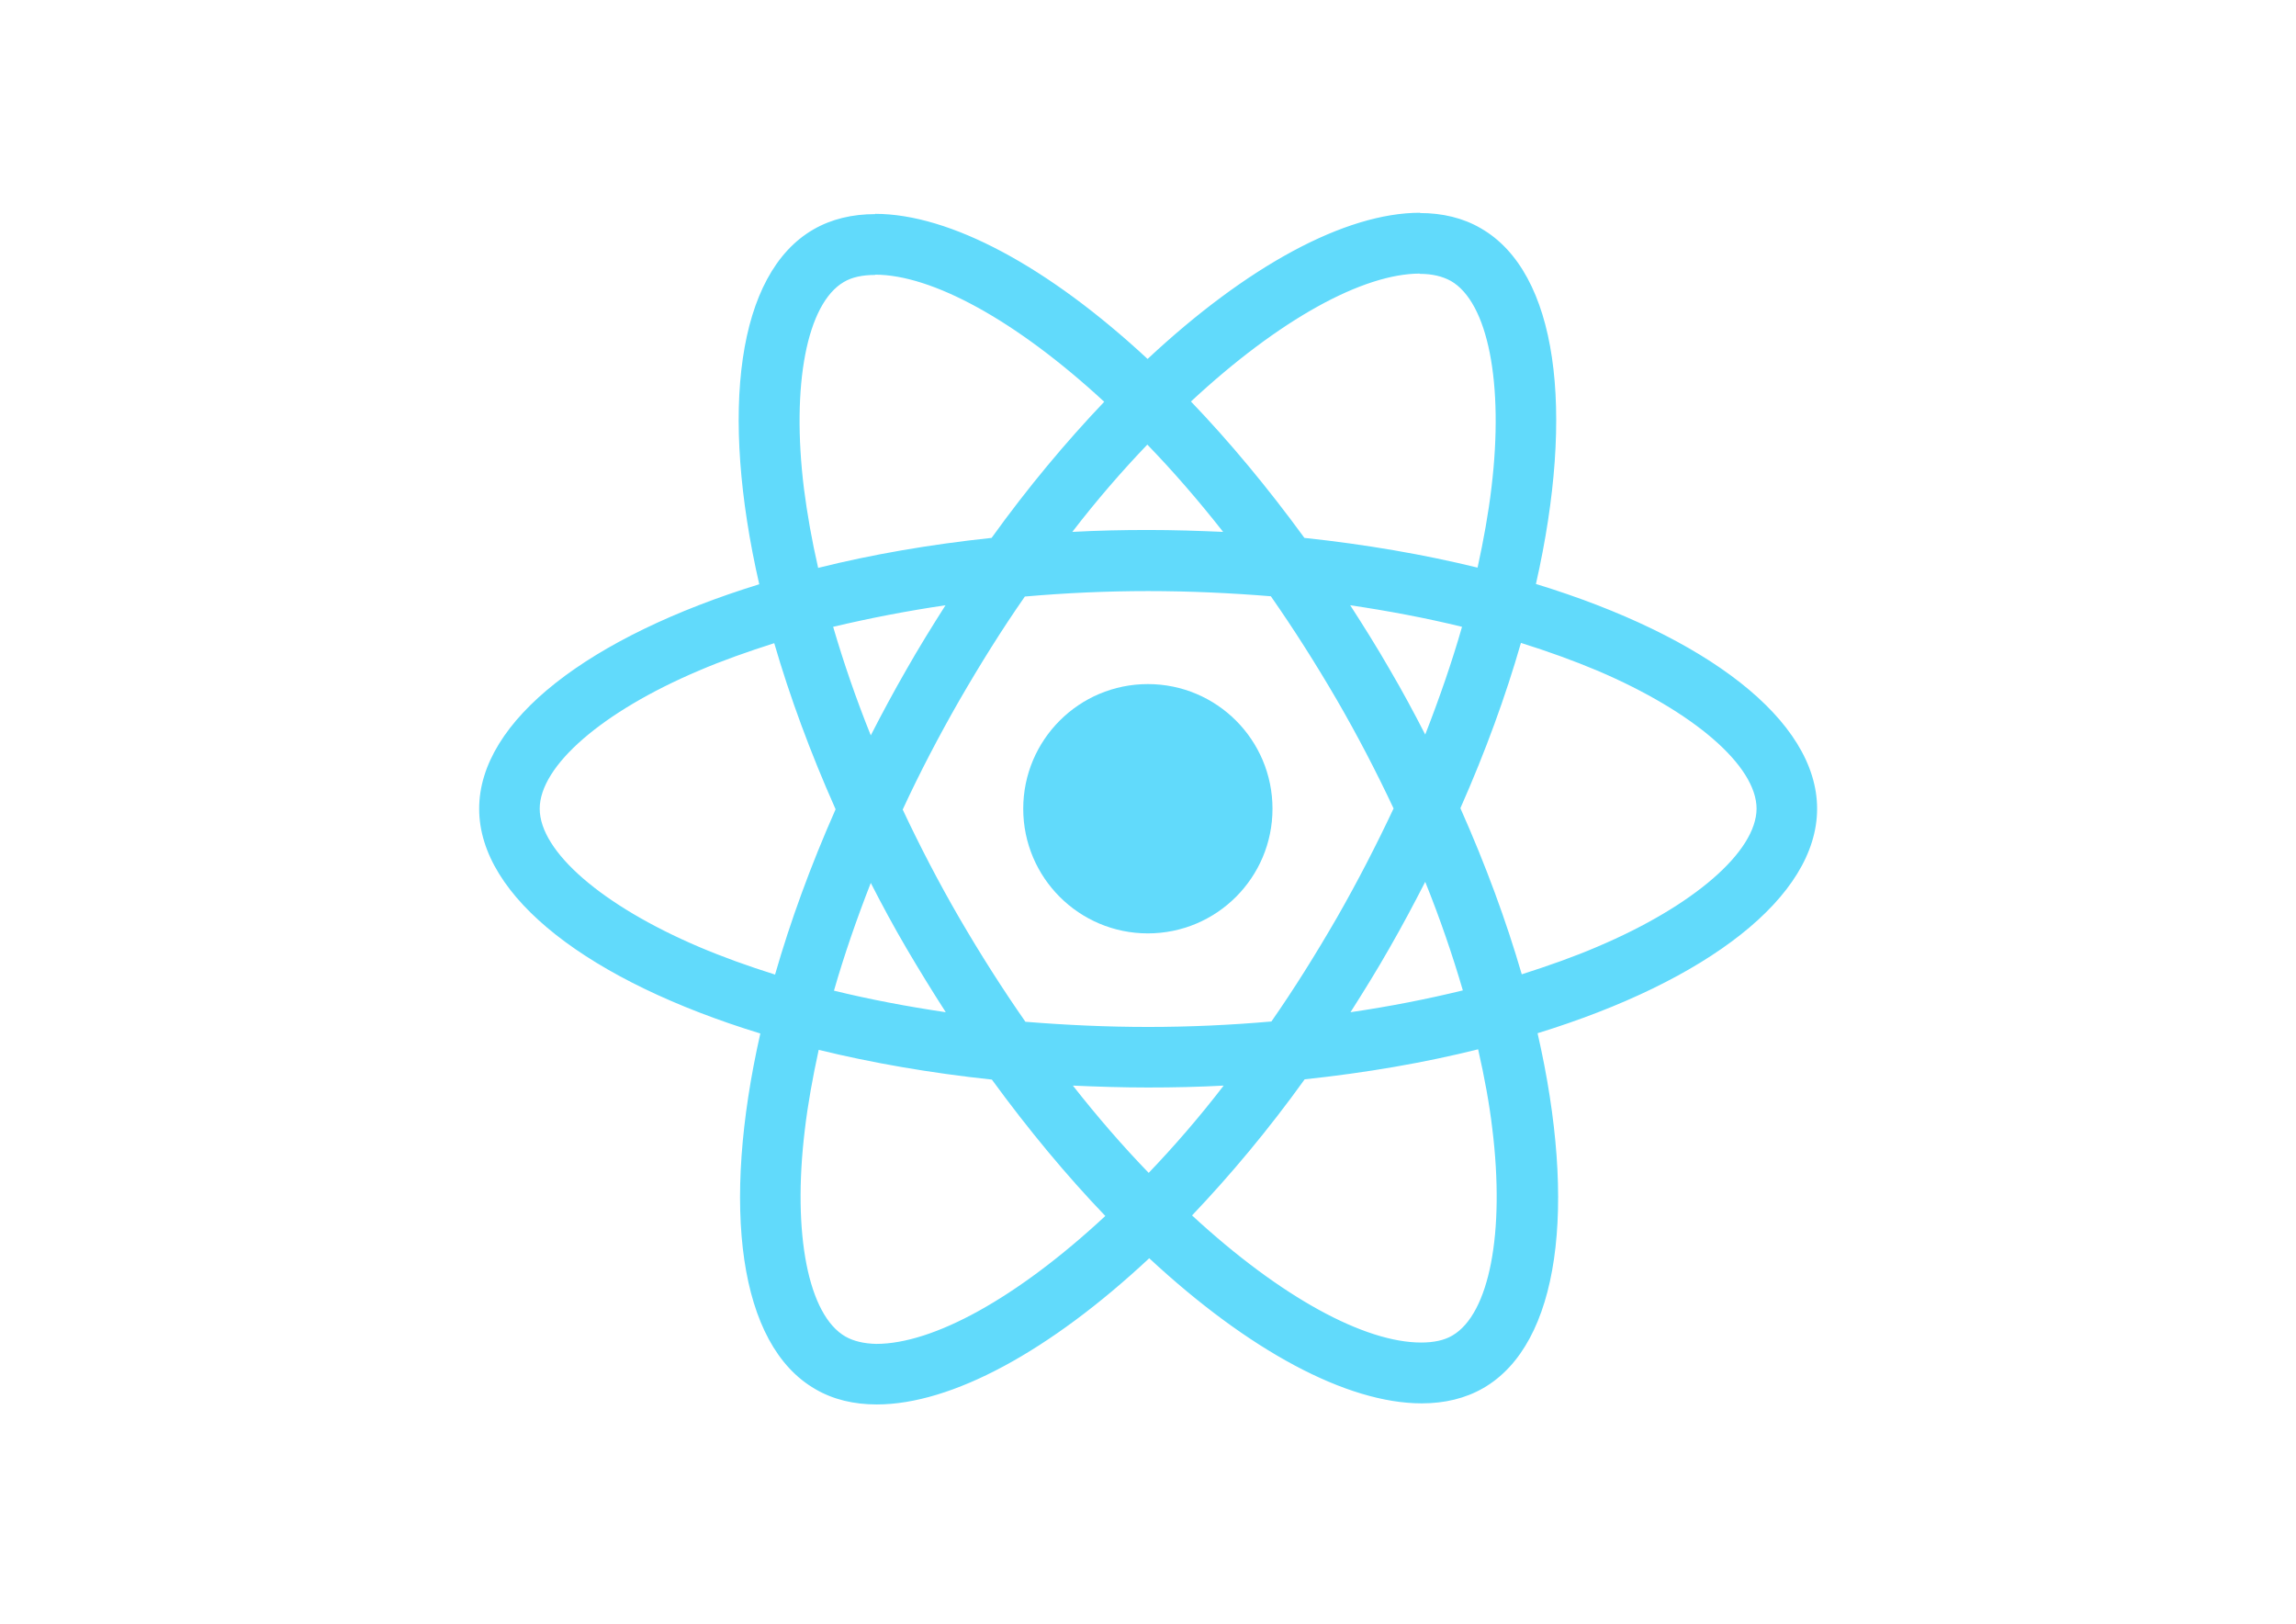
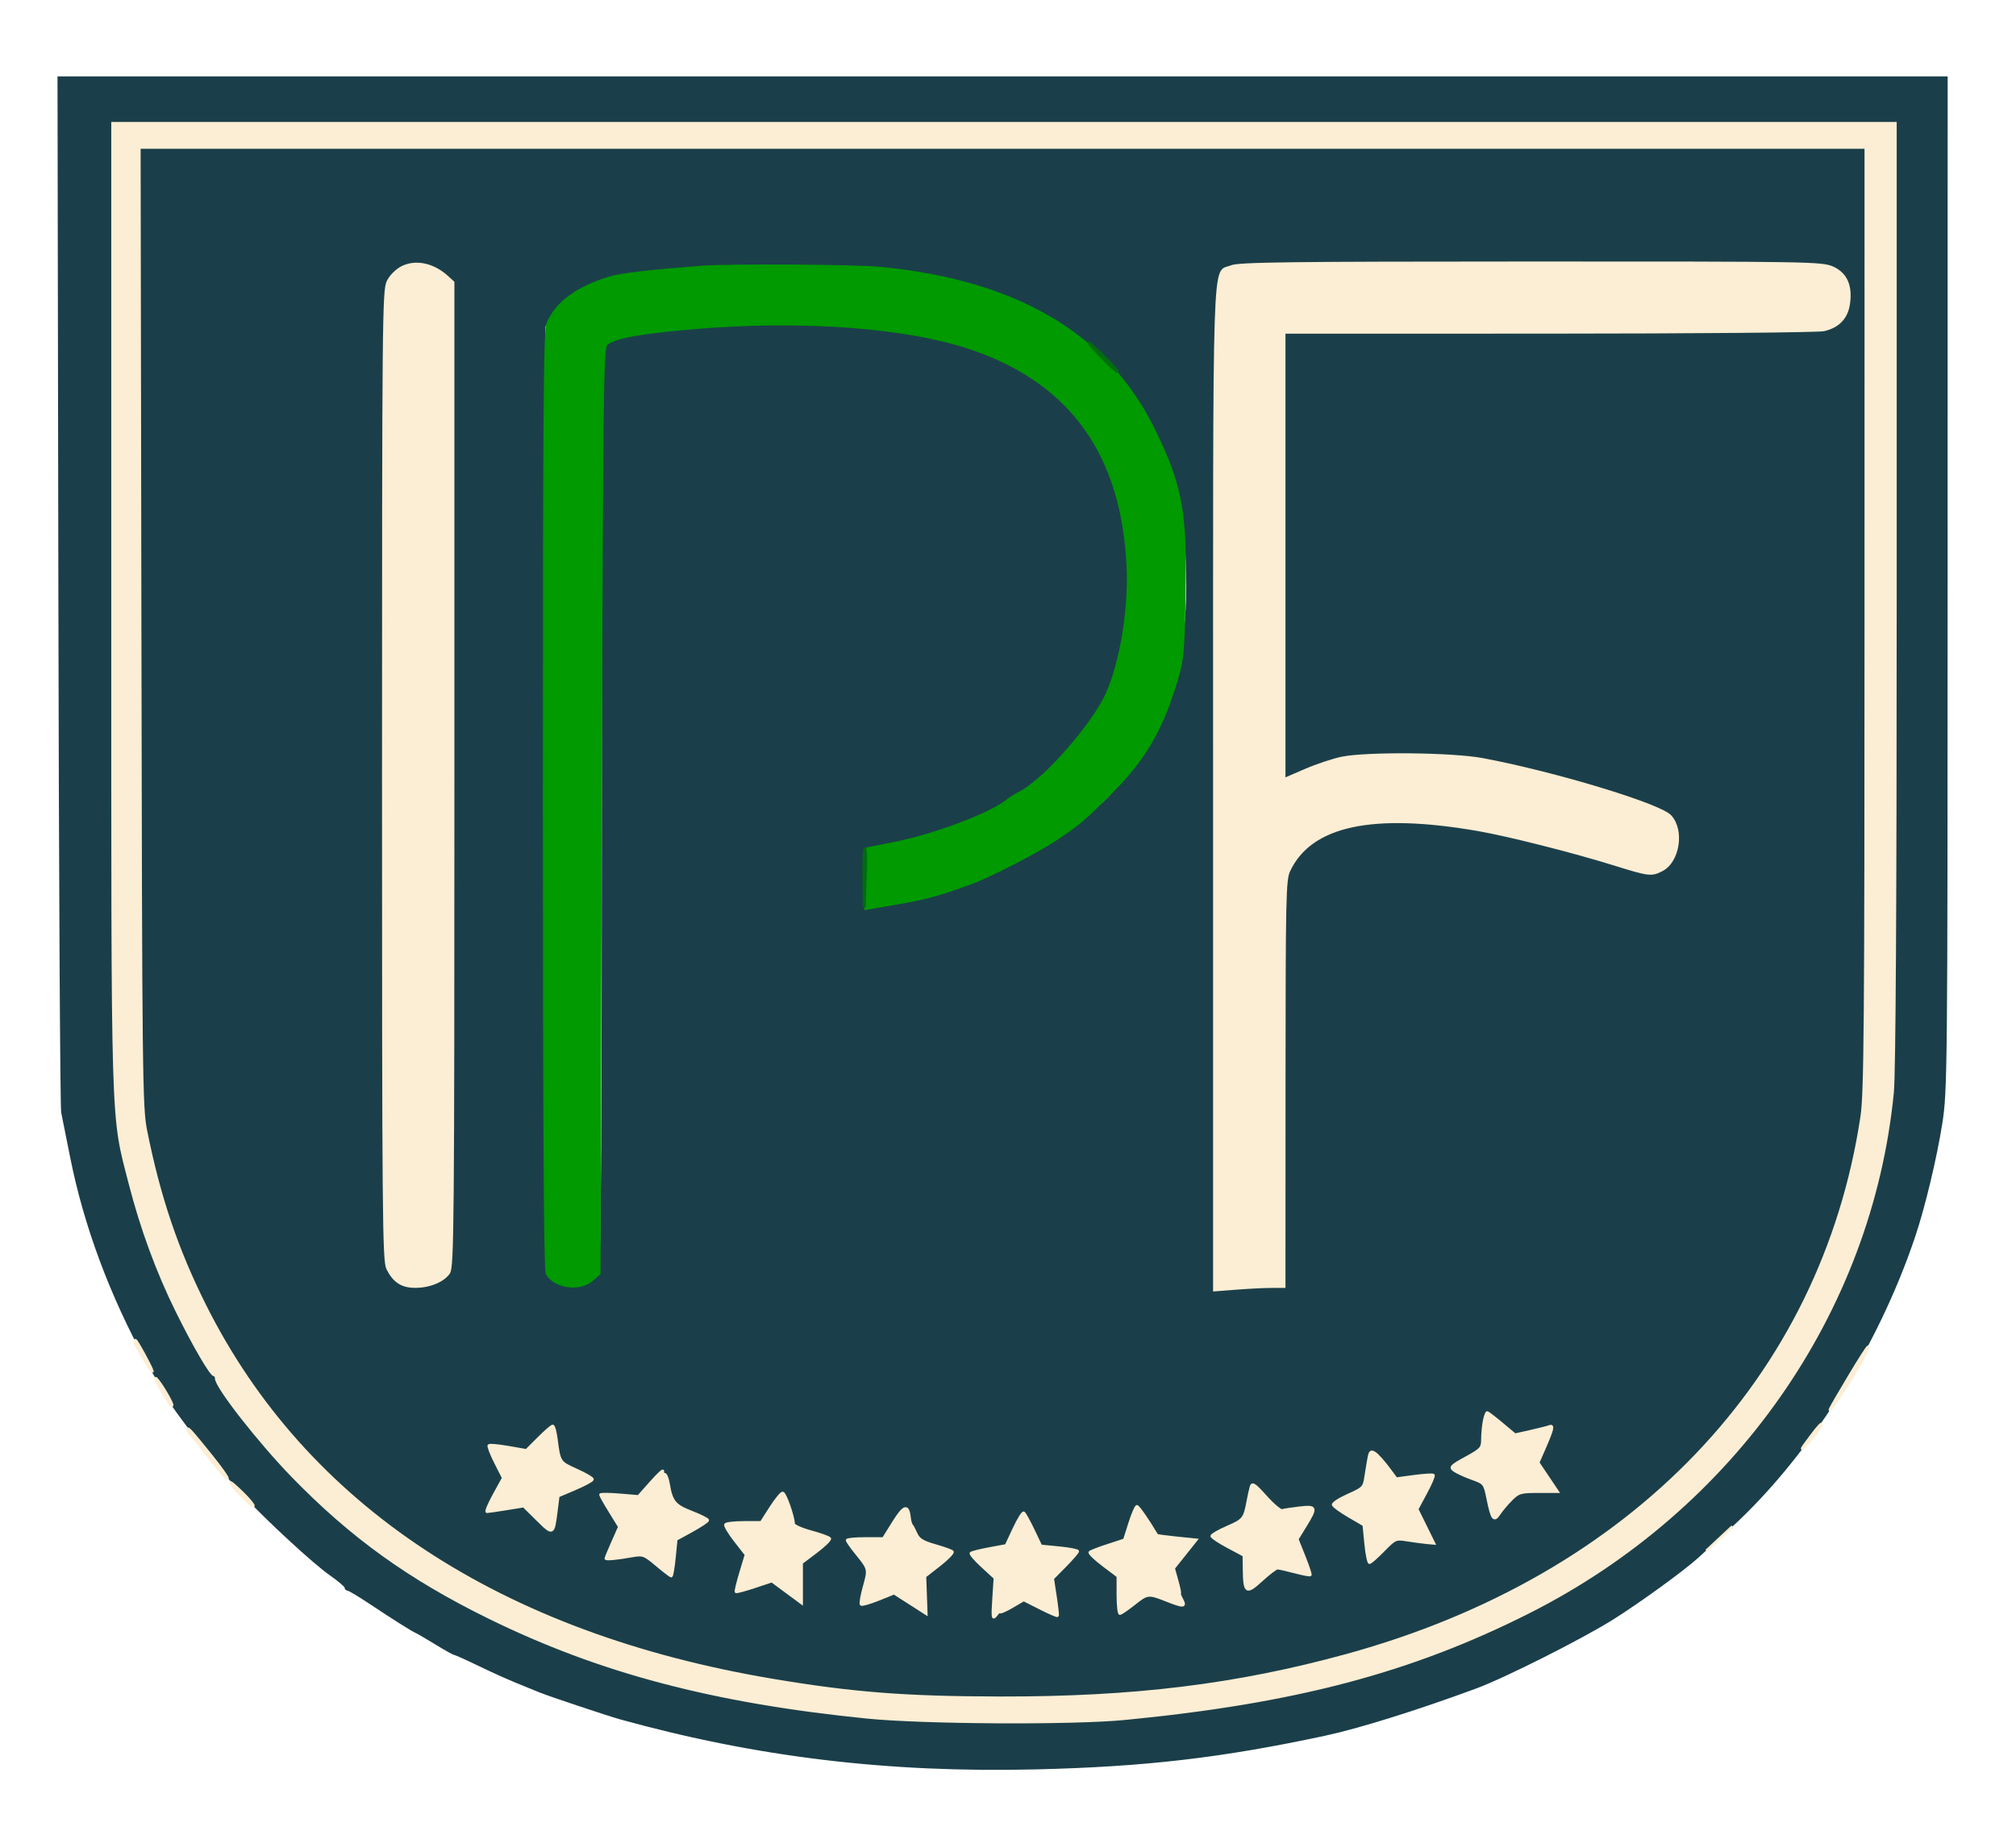
- <svg xmlns="http://www.w3.org/2000/svg" viewBox="0 0 841.9 595.3">
-   <g fill="#61DAFB">
-     <path d="M666.3 296.5c0-32.5-40.7-63.3-103.1-82.4 14.4-63.6 8-114.2-20.2-130.4-6.5-3.8-14.1-5.6-22.4-5.6v22.3c4.6 0 8.3.9 11.4 2.6 13.6 7.8 19.5 37.5 14.9 75.7-1.1 9.4-2.9 19.3-5.1 29.4-19.6-4.8-41-8.5-63.5-10.9-13.5-18.5-27.5-35.3-41.6-50 32.6-30.3 63.2-46.9 84-46.9V78c-27.5 0-63.5 19.6-99.9 53.6-36.4-33.8-72.4-53.2-99.9-53.2v22.3c20.7 0 51.4 16.5 84 46.6-14 14.7-28 31.4-41.3 49.9-22.6 2.4-44 6.1-63.6 11-2.3-10-4-19.7-5.2-29-4.7-38.2 1.1-67.9 14.6-75.8 3-1.8 6.9-2.6 11.5-2.6V78.5c-8.4 0-16 1.8-22.6 5.6-28.1 16.2-34.4 66.7-19.9 130.1-62.2 19.2-102.7 49.9-102.7 82.3 0 32.5 40.7 63.3 103.1 82.4-14.4 63.6-8 114.2 20.2 130.4 6.5 3.8 14.1 5.6 22.5 5.6 27.5 0 63.5-19.6 99.9-53.6 36.4 33.8 72.4 53.2 99.9 53.2 8.4 0 16-1.8 22.6-5.6 28.1-16.2 34.4-66.7 19.9-130.1 62-19.1 102.5-49.9 102.5-82.3zm-130.2-66.7c-3.7 12.9-8.3 26.2-13.5 39.5-4.1-8-8.4-16-13.1-24-4.6-8-9.5-15.8-14.4-23.4 14.2 2.1 27.9 4.7 41 7.9zm-45.8 106.5c-7.8 13.5-15.8 26.3-24.1 38.2-14.9 1.3-30 2-45.2 2-15.1 0-30.2-.7-45-1.9-8.3-11.9-16.4-24.6-24.2-38-7.6-13.1-14.5-26.4-20.8-39.8 6.2-13.4 13.2-26.8 20.7-39.9 7.8-13.5 15.8-26.3 24.1-38.2 14.9-1.3 30-2 45.2-2 15.1 0 30.2.7 45 1.9 8.3 11.9 16.4 24.6 24.2 38 7.6 13.1 14.5 26.4 20.8 39.8-6.3 13.4-13.2 26.8-20.7 39.9zm32.3-13c5.4 13.4 10 26.8 13.8 39.8-13.1 3.2-26.9 5.9-41.2 8 4.9-7.7 9.8-15.6 14.4-23.7 4.6-8 8.9-16.1 13-24.1zM421.2 430c-9.3-9.6-18.6-20.3-27.8-32 9 .4 18.2.7 27.5.7 9.4 0 18.7-.2 27.8-.7-9 11.7-18.3 22.4-27.5 32zm-74.4-58.9c-14.2-2.1-27.9-4.7-41-7.9 3.7-12.9 8.3-26.2 13.5-39.5 4.1 8 8.4 16 13.1 24 4.7 8 9.5 15.8 14.4 23.4zM420.7 163c9.3 9.6 18.6 20.3 27.8 32-9-.4-18.2-.7-27.5-.7-9.4 0-18.7.2-27.8.7 9-11.7 18.3-22.4 27.5-32zm-74 58.9c-4.9 7.7-9.8 15.6-14.4 23.7-4.6 8-8.9 16-13 24-5.4-13.4-10-26.8-13.8-39.8 13.1-3.1 26.9-5.8 41.2-7.9zm-90.5 125.2c-35.4-15.1-58.3-34.9-58.3-50.6 0-15.7 22.9-35.6 58.3-50.6 8.6-3.7 18-7 27.7-10.1 5.7 19.6 13.2 40 22.5 60.9-9.2 20.8-16.6 41.1-22.2 60.6-9.9-3.1-19.3-6.5-28-10.2zM310 490c-13.6-7.8-19.5-37.5-14.9-75.7 1.1-9.4 2.9-19.3 5.1-29.4 19.6 4.8 41 8.5 63.5 10.9 13.5 18.5 27.5 35.3 41.6 50-32.6 30.3-63.2 46.9-84 46.9-4.5-.1-8.3-1-11.3-2.7zm237.2-76.2c4.7 38.2-1.1 67.9-14.6 75.8-3 1.8-6.9 2.6-11.5 2.6-20.7 0-51.4-16.5-84-46.6 14-14.7 28-31.4 41.3-49.9 22.6-2.4 44-6.1 63.6-11 2.3 10.1 4.1 19.8 5.2 29.1zm38.5-66.7c-8.6 3.7-18 7-27.7 10.1-5.7-19.6-13.2-40-22.5-60.9 9.2-20.8 16.6-41.1 22.2-60.6 9.9 3.1 19.3 6.5 28.1 10.2 35.4 15.1 58.3 34.9 58.3 50.6-.1 15.7-23 35.6-58.4 50.6zM320.8 78.4z" />
-     <circle cx="420.9" cy="296.5" r="45.7" />
-     <path d="M520.5 78.1z" />
+ <svg xmlns="http://www.w3.org/2000/svg" version="1.0" width="752pt" height="683pt" viewBox="0 0 752 683" style="" preserveAspectRatio="xMidYMid meet">
+   <g fill="#1A3E4AFE" stroke="#1A3E4AFE">
+     <path d="M 22.271 220.250 C 22.448 325.438 22.921 413.075 23.323 415.000 C 23.725 416.925 25.211 424.350 26.625 431.500 C 31.659 456.953 41.311 482.969 54.931 507.800 C 57.133 511.815 59.849 516.384 60.967 517.954 C 62.085 519.524 63.000 521.145 63.000 521.557 C 63.000 523.258 83.281 549.351 90.901 557.453 C 100.331 567.480 117.151 582.978 123.233 587.244 C 126.405 589.469 129.000 591.675 129.000 592.145 C 129.000 592.615 129.381 593.000 129.847 593.000 C 130.313 593.000 134.250 595.372 138.597 598.271 C 147.034 603.898 153.869 608.196 155.500 608.900 C 156.050 609.137 159.320 611.056 162.768 613.165 C 166.215 615.274 169.313 617.000 169.653 617.000 C 169.993 617.000 173.923 618.760 178.386 620.911 C 185.583 624.381 189.453 626.096 196.500 628.943 C 197.600 629.387 199.850 630.305 201.500 630.982 C 204.900 632.376 226.934 639.735 231.500 641.000 C 282.255 655.066 331.327 660.965 386.500 659.630 C 427.235 658.645 455.638 655.337 494.151 647.093 C 506.776 644.390 528.489 637.602 550.500 629.475 C 561.243 625.508 590.309 610.849 601.713 603.646 C 611.713 597.331 627.946 585.541 633.090 580.858 C 634.515 579.561 640.027 574.527 645.339 569.672 C 674.286 543.213 699.997 502.567 713.907 461.277 C 717.597 450.321 722.026 431.823 724.028 419.000 C 725.911 406.933 725.979 399.964 725.989 217.750 L 726.000 29.000 373.975 29.000 L 21.951 29.000 22.271 220.250 M 707.000 221.326 C 707.000 337.618 706.642 400.331 705.937 407.576 C 700.675 461.651 675.227 514.972 636.050 554.005 C 590.832 599.058 526.566 627.683 447.500 637.989 C 418.632 641.752 406.757 642.464 373.500 642.428 C 320.301 642.371 280.952 637.280 237.500 624.833 C 196.271 613.022 155.070 591.813 127.500 568.205 C 118.689 560.661 102.404 543.999 95.534 535.500 C 72.968 507.584 57.570 476.813 48.489 441.490 C 41.699 415.075 42.000 425.065 42.000 225.966 L 42.000 46.000 374.500 46.000 L 707.000 46.000 707.000 221.326 " />
+   </g>
+   <g fill="#FCEED4FE" stroke="#FCEED4FE">
+     <path d="M 42.000 225.966 C 42.000 425.035 41.699 415.036 48.481 441.496 C 52.794 458.323 58.762 474.559 66.029 489.238 C 72.496 502.300 78.745 513.000 79.906 513.000 C 80.324 513.000 80.667 513.568 80.667 514.263 C 80.667 517.383 96.739 537.942 109.204 550.767 C 131.157 573.355 152.717 588.859 182.500 603.478 C 223.743 623.721 266.134 634.914 323.356 640.668 C 344.516 642.796 399.885 643.105 419.500 641.204 C 483.048 635.045 526.230 623.654 570.250 601.439 C 646.602 562.906 697.963 489.524 705.937 407.576 C 706.642 400.331 707.000 337.618 707.000 221.326 L 707.000 46.000 374.500 46.000 L 42.000 46.000 42.000 225.966 M 694.994 231.250 C 694.989 381.964 694.778 407.894 693.487 416.458 C 684.307 477.370 652.028 531.300 602.443 568.572 C 555.482 603.871 496.826 623.838 418.500 631.186 C 397.881 633.121 345.888 632.815 324.000 630.630 C 279.236 626.162 234.848 615.575 204.045 602.020 C 199.042 599.818 194.623 598.066 194.224 598.127 C 193.826 598.187 193.725 598.167 194.000 598.081 C 194.275 597.996 190.121 595.701 184.770 592.982 C 153.851 577.271 125.699 554.932 104.768 529.500 C 100.655 524.503 94.217 515.464 88.970 507.323 C 85.488 501.920 82.158 497.169 81.570 496.765 C 80.981 496.361 80.841 496.024 81.258 496.015 C 81.675 496.007 79.506 490.993 76.437 484.874 C 66.945 465.949 60.135 445.490 55.341 421.500 C 53.657 413.073 53.524 401.149 53.250 234.250 L 52.957 56.000 373.979 56.000 L 695.000 56.000 694.994 231.250 " />
+   </g>
+   <g fill="#1A3E4AFE" stroke="#1A3E4AFE">
+     <path d="M 53.250 234.250 C 53.524 401.149 53.657 413.073 55.341 421.500 C 60.292 446.273 66.901 465.848 77.363 486.727 C 114.661 561.159 187.025 608.846 288.500 625.865 C 318.258 630.855 337.722 632.370 373.000 632.438 C 422.877 632.536 461.039 627.856 502.006 616.619 C 608.307 587.461 678.824 513.747 693.487 416.458 C 694.778 407.894 694.989 381.964 694.994 231.250 L 695.000 56.000 373.979 56.000 L 52.957 56.000 53.250 234.250 M 683.640 99.924 C 688.591 102.172 690.573 106.696 689.561 113.439 C 688.788 118.593 685.700 121.817 680.347 123.060 C 678.231 123.551 632.063 123.963 577.750 123.976 L 479.000 124.000 479.000 207.390 L 479.000 290.780 486.859 287.382 C 491.181 285.513 497.369 283.451 500.609 282.800 C 510.049 280.902 541.743 281.219 553.000 283.323 C 579.565 288.289 618.964 300.204 622.990 304.489 C 627.889 309.704 626.105 321.343 619.915 324.544 C 616.006 326.566 615.118 326.460 602.251 322.444 C 542.079 303.659 503.267 301.616 487.180 316.385 C 478.510 324.345 479.047 318.561 479.022 404.250 L 479.000 480.000 474.250 480.006 C 471.638 480.009 465.788 480.301 461.250 480.654 L 453.000 481.296 453.000 294.099 C 453.000 87.123 452.504 102.426 459.315 99.464 C 461.964 98.312 480.773 98.075 571.000 98.061 C 675.075 98.045 679.669 98.121 683.640 99.924 M 343.000 101.324 C 361.931 105.094 374.504 109.082 386.118 115.000 C 398.223 121.167 417.000 135.726 417.000 138.943 C 417.000 139.433 417.338 139.983 417.750 140.167 C 421.364 141.773 433.007 162.840 437.278 175.500 C 442.849 192.017 444.537 217.973 441.524 240.814 C 440.139 251.319 436.016 266.328 433.933 268.450 C 433.420 268.973 433.000 269.962 433.000 270.650 C 433.000 271.337 431.650 273.900 430.000 276.345 C 428.350 278.790 427.000 281.125 427.000 281.534 C 427.000 282.802 416.435 295.263 411.340 300.005 C 405.560 305.384 395.472 313.000 394.126 313.000 C 393.598 313.000 393.017 313.355 392.833 313.789 C 391.444 317.081 362.637 330.579 348.500 334.563 C 340.975 336.683 325.073 339.242 323.403 338.601 C 322.209 338.143 321.985 336.009 322.216 327.277 L 322.500 316.518 329.000 315.189 C 352.030 310.481 364.938 305.475 380.001 295.411 C 386.145 291.307 397.721 280.880 401.001 276.497 C 401.825 275.395 403.966 272.626 405.757 270.344 C 414.477 259.234 420.218 238.543 420.279 218.000 C 420.300 211.125 419.796 201.980 419.158 197.678 C 417.947 189.497 412.493 171.679 410.585 169.668 C 409.975 169.026 408.976 167.375 408.364 166.000 C 406.480 161.766 398.030 151.155 394.678 148.814 C 392.930 147.594 390.825 145.892 390.000 145.034 C 386.634 141.530 373.640 134.231 365.571 131.312 C 354.070 127.152 336.466 123.745 317.500 122.009 C 289.244 119.422 239.106 122.534 228.583 127.527 L 225.000 129.228 224.994 299.364 C 224.991 413.358 224.648 470.728 223.956 473.221 C 223.387 475.267 221.940 477.629 220.739 478.471 C 216.340 481.552 205.208 479.591 203.621 475.455 C 203.280 474.565 203.000 394.600 203.000 297.756 L 203.000 121.676 205.504 117.403 C 208.038 113.078 210.522 110.902 217.168 107.180 C 223.147 103.832 230.317 102.152 243.791 100.943 C 250.781 100.315 256.725 99.578 257.000 99.305 C 257.275 99.032 275.050 99.038 296.500 99.319 C 325.329 99.697 337.456 100.219 343.000 101.324 M 162.500 100.257 C 163.600 100.803 165.513 102.172 166.750 103.299 L 169.000 105.349 169.000 288.952 C 169.000 457.076 168.863 472.751 167.369 474.883 C 165.233 477.933 160.114 480.005 154.782 479.978 C 149.904 479.952 146.989 478.040 144.608 473.300 C 143.148 470.395 143.000 453.414 143.002 289.300 C 143.003 119.174 143.106 108.293 144.752 105.000 C 147.848 98.801 155.469 96.765 162.500 100.257 M 517.662 547.446 L 520.824 551.682 527.522 550.784 C 531.206 550.291 534.431 550.097 534.688 550.354 C 534.945 550.611 533.679 553.572 531.874 556.933 L 528.593 563.045 531.787 569.523 C 535.332 576.711 535.421 576.620 526.604 574.849 L 520.875 573.699 516.153 578.349 C 513.556 580.907 511.137 583.000 510.776 583.000 C 510.416 583.000 509.809 579.835 509.428 575.967 L 508.735 568.934 503.194 565.696 C 500.146 563.916 497.500 561.999 497.313 561.438 C 497.125 560.876 499.632 559.236 502.884 557.792 C 508.536 555.283 508.825 554.977 509.451 550.834 C 510.895 541.291 511.012 540.989 512.822 542.141 C 513.745 542.729 515.923 545.117 517.662 547.446 M 294.762 563.250 L 296.596 569.500 302.734 571.500 C 306.109 572.600 309.137 573.774 309.462 574.110 C 309.787 574.445 307.566 576.597 304.527 578.892 L 299.000 583.065 299.000 590.564 L 299.000 598.063 293.453 593.966 L 287.907 589.868 281.389 592.037 C 277.805 593.230 274.729 594.047 274.554 593.853 C 274.379 593.659 275.148 590.468 276.263 586.763 L 278.290 580.025 274.218 574.799 C 271.978 571.925 270.365 569.219 270.632 568.787 C 270.899 568.354 274.003 568.000 277.528 568.000 L 283.939 568.000 287.457 562.500 C 289.392 559.475 291.415 557.000 291.952 557.000 C 292.489 557.000 293.754 559.813 294.762 563.250 M 250.184 556.500 C 251.547 561.332 251.802 561.584 257.786 564.000 C 261.191 565.375 263.983 566.807 263.989 567.182 C 263.995 567.558 261.351 569.321 258.113 571.101 L 252.225 574.338 251.552 581.169 C 251.182 584.926 250.649 588.000 250.369 588.000 C 250.088 588.000 247.629 586.120 244.904 583.822 L 239.948 579.643 233.426 580.940 C 229.838 581.653 226.681 582.014 226.409 581.742 C 226.138 581.471 227.072 578.634 228.485 575.438 L 231.055 569.628 227.527 563.913 C 225.587 560.770 224.000 557.955 224.000 557.657 C 224.000 557.360 227.182 557.383 231.072 557.709 L 238.143 558.302 242.770 553.013 C 247.906 547.142 247.491 546.947 250.184 556.500 M 207.493 536.750 C 208.636 545.561 208.638 545.564 214.983 548.412 C 218.292 549.897 221.000 551.469 221.000 551.906 C 221.000 552.343 218.123 553.923 214.607 555.417 L 208.214 558.134 207.515 563.724 C 206.396 572.682 206.300 572.728 200.531 567.031 L 195.338 561.902 188.919 562.943 C 185.389 563.516 182.121 563.988 181.658 563.992 C 181.195 563.997 182.374 561.167 184.277 557.705 L 187.737 551.409 184.802 545.605 C 183.188 542.412 182.097 539.569 182.379 539.288 C 182.661 539.006 185.920 539.303 189.622 539.948 L 196.354 541.120 200.914 536.560 C 203.422 534.052 205.790 532.000 206.176 532.000 C 206.562 532.000 207.155 534.138 207.493 536.750 M 560.173 531.145 L 565.124 535.290 570.812 534.018 C 573.940 533.318 577.135 532.501 577.911 532.204 C 579.585 531.562 579.220 533.131 575.961 540.593 L 573.736 545.686 577.361 551.093 L 580.986 556.500 573.734 556.460 L 566.481 556.421 561.991 561.641 C 559.521 564.512 557.226 566.555 556.892 566.181 C 556.557 565.806 555.724 562.760 555.039 559.411 C 553.805 553.371 553.756 553.307 549.003 551.598 C 546.368 550.651 543.411 549.289 542.431 548.573 C 540.824 547.398 541.249 546.943 546.814 543.886 C 552.601 540.706 552.977 540.279 552.988 536.875 C 553.002 532.727 554.015 527.000 554.736 527.000 C 555.004 527.000 557.450 528.865 560.173 531.145 M 428.085 567.250 C 429.897 570.138 431.449 572.618 431.535 572.762 C 431.620 572.906 434.954 573.356 438.944 573.762 L 446.198 574.500 441.968 579.808 L 437.737 585.117 439.745 591.808 C 440.849 595.489 441.419 598.630 441.011 598.788 C 440.603 598.947 437.942 598.160 435.098 597.038 C 432.253 595.917 429.331 595.000 428.604 595.000 C 427.876 595.000 425.306 596.571 422.891 598.490 C 420.476 600.410 418.163 601.985 417.750 601.990 C 417.338 601.996 417.000 598.865 417.000 595.032 L 417.000 588.065 411.473 583.892 C 408.434 581.597 406.220 579.445 406.553 579.110 C 406.886 578.774 409.919 577.600 413.292 576.500 L 419.425 574.500 421.405 568.250 C 422.494 564.813 423.702 562.000 424.088 562.000 C 424.475 562.000 426.274 564.363 428.085 567.250 M 385.407 570.806 L 388.256 576.767 395.128 577.444 C 398.908 577.816 402.000 578.416 402.000 578.776 C 402.000 579.137 399.898 581.566 397.328 584.174 L 392.657 588.917 393.697 595.708 C 394.269 599.444 394.616 602.642 394.469 602.815 C 394.323 602.989 391.415 601.724 388.008 600.004 L 381.814 596.877 375.821 600.447 L 369.828 604.017 370.540 596.415 L 371.253 588.813 366.456 584.410 C 363.819 581.988 361.903 579.763 362.200 579.467 C 362.497 579.170 365.565 578.402 369.018 577.759 L 375.296 576.592 378.243 570.295 C 379.863 566.832 381.497 564.189 381.874 564.422 C 382.250 564.655 383.840 567.527 385.407 570.806 M 340.492 568.825 C 342.487 574.462 342.541 574.513 348.693 576.500 C 352.100 577.600 354.830 578.950 354.760 579.500 C 354.690 580.050 352.467 582.225 349.818 584.334 L 345.003 588.167 345.252 595.118 L 345.500 602.069 339.500 598.221 L 333.500 594.372 327.631 596.734 C 324.403 598.033 321.516 598.850 321.216 598.550 C 320.916 598.250 321.430 595.276 322.357 591.941 C 324.185 585.365 324.199 585.425 319.321 579.397 C 317.494 577.140 316.000 575.003 316.000 574.647 C 316.000 574.291 319.039 574.000 322.753 574.000 L 329.506 574.000 333.319 567.900 C 335.416 564.544 337.436 562.103 337.808 562.474 C 338.179 562.846 339.387 565.704 340.492 568.825 M 478.289 563.534 C 478.955 563.329 481.863 562.885 484.750 562.546 C 491.026 561.811 491.195 562.337 486.915 569.292 L 483.830 574.306 486.544 580.691 C 488.036 584.203 489.066 587.267 488.832 587.501 C 488.598 587.735 485.953 587.273 482.953 586.475 C 479.954 585.677 477.050 585.028 476.500 585.034 C 475.950 585.040 473.265 587.085 470.533 589.580 C 464.839 594.781 464.194 594.362 464.070 585.389 L 464.000 580.279 458.000 577.081 C 454.700 575.322 452.000 573.518 452.000 573.072 C 452.000 572.626 454.660 571.108 457.911 569.698 C 463.862 567.117 464.278 566.585 465.500 560.000 C 466.917 552.360 466.809 552.387 472.135 558.362 C 474.853 561.412 477.623 563.740 478.289 563.534 " />
+   </g>
+   <g fill="#FCEED4FE" stroke="#FCEED4FE">
+     <path d="M 459.315 99.464 C 452.504 102.426 453.000 87.123 453.000 294.099 L 453.000 481.296 461.250 480.654 C 465.788 480.301 471.638 480.009 474.250 480.006 L 479.000 480.000 479.026 404.250 C 479.050 334.663 479.193 328.202 480.776 324.836 C 488.844 307.685 511.819 302.707 551.319 309.554 C 562.618 311.512 587.003 317.683 602.251 322.444 C 615.118 326.460 616.006 326.566 619.915 324.544 C 626.105 321.343 627.889 309.704 622.990 304.489 C 618.964 300.204 579.565 288.289 553.000 283.323 C 541.743 281.219 510.049 280.902 500.609 282.800 C 497.369 283.451 491.181 285.513 486.859 287.382 L 479.000 290.780 479.000 207.390 L 479.000 124.000 577.750 123.976 C 632.063 123.963 678.231 123.551 680.347 123.060 C 685.700 121.817 688.788 118.593 689.561 113.439 C 690.573 106.696 688.591 102.172 683.640 99.924 C 679.669 98.121 675.075 98.045 571.000 98.061 C 480.773 98.075 461.964 98.312 459.315 99.464 " />
+   </g>
+   <g fill="#009A00FE" stroke="#009A00FE">
+     <path d="M 261.500 99.651 C 241.139 101.255 231.746 102.355 227.500 103.633 C 215.328 107.298 207.566 113.008 204.375 120.645 C 203.226 123.394 203.000 152.658 203.000 298.534 C 203.000 416.371 203.335 473.757 204.030 475.055 C 206.746 480.132 216.086 481.550 220.694 477.587 L 223.500 475.173 224.000 302.622 C 224.459 144.362 224.636 129.935 226.142 128.429 C 228.629 125.942 237.676 124.196 257.000 122.472 C 299.001 118.725 339.481 121.780 364.016 130.549 C 399.875 143.365 418.517 169.651 420.681 210.453 C 421.543 226.712 418.384 246.524 412.974 258.782 C 407.943 270.181 389.605 291.112 380.696 295.623 C 378.938 296.513 376.825 297.815 376.000 298.517 C 370.029 303.594 348.524 311.709 333.000 314.745 L 323.500 316.602 323.217 327.783 L 322.935 338.963 325.717 338.498 C 345.198 335.242 347.789 334.598 362.000 329.488 C 369.153 326.916 387.238 317.592 394.061 312.959 C 403.075 306.837 403.591 306.402 413.582 296.501 C 426.621 283.580 433.058 272.763 438.600 254.461 C 441.144 246.062 441.342 244.015 441.760 221.812 C 442.344 190.788 440.547 181.109 430.334 160.270 C 413.023 124.947 379.343 105.021 328.576 100.066 C 318.871 99.119 271.946 98.829 261.500 99.651 " />
+   </g>
+   <g fill="#FCEED4FE" stroke="#FCEED4FE">
+     <path d="M 150.000 99.752 C 147.997 100.753 145.752 102.997 144.752 105.000 C 143.106 108.293 143.003 119.174 143.002 289.300 C 143.000 453.414 143.148 470.395 144.608 473.300 C 146.989 478.040 149.904 479.952 154.782 479.978 C 160.114 480.005 165.233 477.933 167.369 474.883 C 168.863 472.751 169.000 457.076 169.000 288.952 L 169.000 105.349 166.750 103.299 C 161.596 98.605 155.067 97.222 150.000 99.752 " />
+   </g>
+   <g fill="#FCEED4FE" stroke="#FCEED4FE">
+     <path d="M 510.625 543.786 C 510.340 545.279 509.812 548.450 509.451 550.834 C 508.825 554.977 508.536 555.283 502.884 557.792 C 499.632 559.236 497.125 560.876 497.313 561.438 C 497.500 561.999 500.146 563.916 503.194 565.696 L 508.735 568.934 509.428 575.967 C 509.809 579.835 510.450 583.000 510.852 583.000 C 511.255 583.000 513.590 580.946 516.042 578.435 C 520.384 573.989 520.617 573.889 525.000 574.590 C 527.475 574.986 530.710 575.418 532.189 575.551 L 534.879 575.792 531.736 569.419 L 528.593 563.045 531.874 556.933 C 533.679 553.572 534.945 550.611 534.688 550.354 C 534.431 550.097 531.206 550.291 527.522 550.784 L 520.824 551.682 517.662 547.446 C 515.923 545.117 513.745 542.729 512.822 542.141 C 511.425 541.252 511.056 541.528 510.625 543.786 " />
+   </g>
+   <g fill="#FCEED4FE" stroke="#FCEED4FE">
+     <path d="M 287.457 562.500 L 283.939 568.000 277.528 568.000 C 274.003 568.000 270.899 568.354 270.632 568.787 C 270.365 569.219 271.978 571.925 274.218 574.799 L 278.290 580.025 276.263 586.763 C 275.148 590.468 274.379 593.659 274.554 593.853 C 274.729 594.047 277.805 593.230 281.389 592.037 L 287.907 589.868 293.453 593.966 L 299.000 598.063 299.000 590.564 L 299.000 583.065 304.490 578.920 C 307.509 576.641 309.764 574.427 309.501 574.002 C 309.238 573.576 306.093 572.435 302.512 571.466 C 298.930 570.496 296.000 569.177 296.000 568.533 C 296.000 565.944 292.858 557.000 291.949 557.000 C 291.413 557.000 289.392 559.475 287.457 562.500 " />
+   </g>
+   <g fill="#FCEED4FE" stroke="#FCEED4FE">
+     <path d="M 242.822 553.038 L 238.143 558.302 231.072 557.709 C 227.182 557.383 224.000 557.360 224.000 557.657 C 224.000 557.955 225.587 560.770 227.527 563.913 L 231.055 569.628 228.527 575.342 C 227.137 578.485 226.000 581.224 226.000 581.429 C 226.000 581.895 230.198 581.496 235.779 580.499 C 239.813 579.779 240.337 579.971 244.958 583.868 C 247.653 586.140 250.088 588.000 250.369 588.000 C 250.649 588.000 251.182 584.926 251.552 581.169 L 252.225 574.338 258.113 571.101 C 261.351 569.321 264.000 567.555 264.000 567.177 C 264.000 566.799 261.271 565.431 257.935 564.138 C 251.589 561.677 250.450 560.245 249.281 553.250 C 248.983 551.463 248.347 550.000 247.869 550.000 C 247.391 550.000 247.113 549.499 247.250 548.887 C 247.388 548.274 245.395 550.142 242.822 553.038 " />
+   </g>
+   <g fill="#FCEED4FE" stroke="#FCEED4FE">
+     <path d="M 200.914 536.560 L 196.354 541.120 189.622 539.948 C 185.920 539.303 182.661 539.006 182.379 539.288 C 182.097 539.569 183.188 542.412 184.802 545.605 L 187.737 551.409 184.277 557.705 C 182.374 561.167 181.195 563.997 181.658 563.992 C 182.121 563.988 185.389 563.516 188.919 562.943 L 195.338 561.902 200.531 567.031 C 206.300 572.728 206.396 572.682 207.515 563.724 L 208.214 558.134 214.607 555.417 C 218.123 553.923 221.000 552.343 221.000 551.906 C 221.000 551.469 218.292 549.897 214.983 548.412 C 208.638 545.564 208.636 545.561 207.493 536.750 C 207.155 534.138 206.562 532.000 206.176 532.000 C 205.790 532.000 203.422 534.052 200.914 536.560 " />
+   </g>
+   <g fill="#FCEED4FE" stroke="#FCEED4FE">
+     <path d="M 553.625 530.125 C 553.281 531.844 552.995 534.881 552.988 536.875 C 552.977 540.279 552.601 540.706 546.814 543.886 C 541.249 546.943 540.824 547.398 542.431 548.573 C 543.411 549.289 546.368 550.651 549.003 551.598 C 553.756 553.307 553.805 553.371 555.039 559.411 C 556.569 566.897 557.266 567.769 559.272 564.708 C 560.135 563.390 562.149 561.005 563.747 559.406 C 566.414 556.738 567.240 556.500 573.824 556.500 L 580.995 556.500 577.365 551.093 L 573.736 545.686 575.961 540.593 C 579.220 533.131 579.585 531.562 577.911 532.204 C 577.135 532.501 573.940 533.318 570.812 534.018 L 565.124 535.290 560.173 531.145 C 557.450 528.865 555.004 527.000 554.736 527.000 C 554.469 527.000 553.969 528.406 553.625 530.125 " />
+   </g>
+   <g fill="#FCEED4FE" stroke="#FCEED4FE">
+     <path d="M 421.405 568.250 L 419.425 574.500 413.292 576.500 C 409.919 577.600 406.886 578.774 406.553 579.110 C 406.220 579.445 408.434 581.597 411.473 583.892 L 417.000 588.065 417.000 595.032 C 417.000 598.865 417.338 601.996 417.750 601.990 C 418.163 601.985 420.476 600.410 422.891 598.490 C 428.020 594.413 428.338 594.374 435.000 597.000 C 441.531 599.574 442.359 599.539 440.866 596.750 C 440.204 595.513 439.828 594.500 440.031 594.500 C 440.234 594.500 439.807 592.381 439.082 589.792 L 437.763 585.083 441.981 579.792 L 446.198 574.500 438.944 573.762 C 434.954 573.356 431.620 572.906 431.535 572.762 C 428.291 567.298 424.625 562.000 424.088 562.000 C 423.702 562.000 422.494 564.813 421.405 568.250 " />
+   </g>
+   <g fill="#FCEED4FE" stroke="#FCEED4FE">
+     <path d="M 378.243 570.295 L 375.296 576.592 369.018 577.759 C 365.565 578.402 362.497 579.170 362.200 579.467 C 361.903 579.763 363.794 581.965 366.401 584.358 L 371.141 588.711 370.630 596.605 C 370.174 603.642 370.275 604.289 371.559 602.559 C 372.352 601.491 373.000 600.948 373.000 601.351 C 373.000 601.754 374.992 600.917 377.426 599.490 L 381.852 596.897 388.027 600.014 C 391.424 601.728 394.323 602.989 394.469 602.815 C 394.616 602.642 394.269 599.444 393.697 595.708 L 392.657 588.917 397.328 584.174 C 399.898 581.566 402.000 579.137 402.000 578.776 C 402.000 578.416 398.908 577.816 395.128 577.444 L 388.256 576.767 385.407 570.806 C 383.840 567.527 382.250 564.655 381.874 564.422 C 381.497 564.189 379.863 566.832 378.243 570.295 " />
+   </g>
+   <g fill="#FCEED4FE" stroke="#FCEED4FE">
+     <path d="M 333.332 567.879 L 329.506 574.000 322.753 574.000 C 319.039 574.000 316.000 574.291 316.000 574.647 C 316.000 575.003 317.494 577.140 319.321 579.397 C 324.199 585.425 324.185 585.365 322.357 591.941 C 321.430 595.276 320.916 598.250 321.216 598.550 C 321.516 598.850 324.403 598.033 327.631 596.734 L 333.500 594.372 339.500 598.221 L 345.500 602.069 345.250 595.093 L 345.000 588.118 350.479 583.838 C 353.493 581.484 355.630 579.258 355.229 578.890 C 354.828 578.522 351.895 577.479 348.711 576.571 C 344.180 575.280 342.663 574.332 341.731 572.211 C 341.076 570.720 340.307 569.275 340.020 569.000 C 339.734 568.725 339.375 567.385 339.221 566.021 C 338.683 561.238 337.188 561.710 333.332 567.879 " />
+   </g>
+   <g fill="#FCEED4FE" stroke="#FCEED4FE">
+     <path d="M 466.671 554.659 C 466.384 555.671 465.857 558.075 465.500 560.000 C 464.278 566.585 463.862 567.117 457.911 569.698 C 454.660 571.108 452.000 572.626 452.000 573.072 C 452.000 573.518 454.700 575.322 458.000 577.081 L 464.000 580.279 464.070 585.389 C 464.194 594.362 464.839 594.781 470.533 589.580 C 473.265 587.085 475.950 585.040 476.500 585.034 C 477.050 585.028 479.954 585.677 482.953 586.475 C 485.953 587.273 488.561 587.773 488.748 587.585 C 488.936 587.398 487.917 584.315 486.484 580.736 L 483.878 574.228 486.939 569.253 C 491.193 562.340 491.020 561.812 484.750 562.546 C 481.863 562.885 478.955 563.329 478.289 563.534 C 477.623 563.740 474.853 561.412 472.135 558.362 C 468.064 553.794 467.101 553.142 466.671 554.659 " />
+   </g>
+   <g fill="#FCEED4FE" stroke="#FCEED4FE">
+     <path d="M 690.000 513.118 C 681.398 527.556 680.577 529.247 686.076 521.198 C 691.017 513.966 697.328 502.981 696.816 502.503 C 696.642 502.341 693.575 507.118 690.000 513.118 " />
+   </g>
+   <g fill="#FCEED4FE" stroke="#FCEED4FE">
+     <path d="M 70.000 533.357 C 70.000 533.789 70.563 534.720 71.250 535.426 C 71.938 536.132 75.172 540.141 78.437 544.334 C 81.703 548.527 84.565 551.768 84.798 551.536 C 85.030 551.303 82.398 547.600 78.948 543.306 C 71.312 533.804 70.000 532.345 70.000 533.357 " />
+   </g>
+   <g fill="#006C12FE" stroke="#006C12FE">
+     <path d="M 322.643 316.690 C 322.289 317.044 322.085 322.096 322.190 327.917 L 322.380 338.500 322.833 327.273 C 323.082 321.099 322.997 316.336 322.643 316.690 " />
+   </g>
+   <g fill="#FCEED4FE" stroke="#FCEED4FE">
+     <path d="M 675.500 535.817 C 671.535 541.116 671.271 541.672 674.224 538.500 C 676.271 536.300 678.521 533.293 679.224 531.817 C 679.926 530.341 678.250 532.141 675.500 535.817 " />
+   </g>
+   <g fill="#006C12FE" stroke="#006C12FE">
+     <path d="M 410.443 132.780 C 413.711 136.172 416.555 138.778 416.763 138.570 C 417.181 138.153 409.505 130.333 406.442 128.056 C 405.374 127.262 407.174 129.387 410.443 132.780 " />
+   </g>
+   <g fill="#FCEED4FE" stroke="#FCEED4FE">
+     <path d="M 641.359 574.032 L 636.500 578.564 641.359 574.032 L 646.219 569.500 641.359 574.032 " />
+   </g>
+   <g fill="#FCEED4FE" stroke="#FCEED4FE">
+     <path d="M 86.000 553.125 C 86.000 554.115 93.992 562.342 94.479 561.854 C 94.743 561.591 92.943 559.397 90.479 556.979 C 88.016 554.562 86.000 552.827 86.000 553.125 " />
+   </g>
+   <g fill="#FCEED4FE" stroke="#FCEED4FE">
+     <path d="M 59.584 517.500 C 61.087 520.250 62.950 523.175 63.723 524.000 C 65.673 526.080 61.356 518.075 58.870 515.000 C 57.500 513.305 57.729 514.109 59.584 517.500 " />
+   </g>
+   <g fill="#FCEED4FE" stroke="#FCEED4FE">
+     <path d="M 50.712 501.750 C 51.420 503.657 57.352 513.133 56.817 511.500 C 56.161 509.501 50.954 500.000 50.515 500.000 C 50.266 500.000 50.355 500.788 50.712 501.750 " />
  </g>
</svg>
